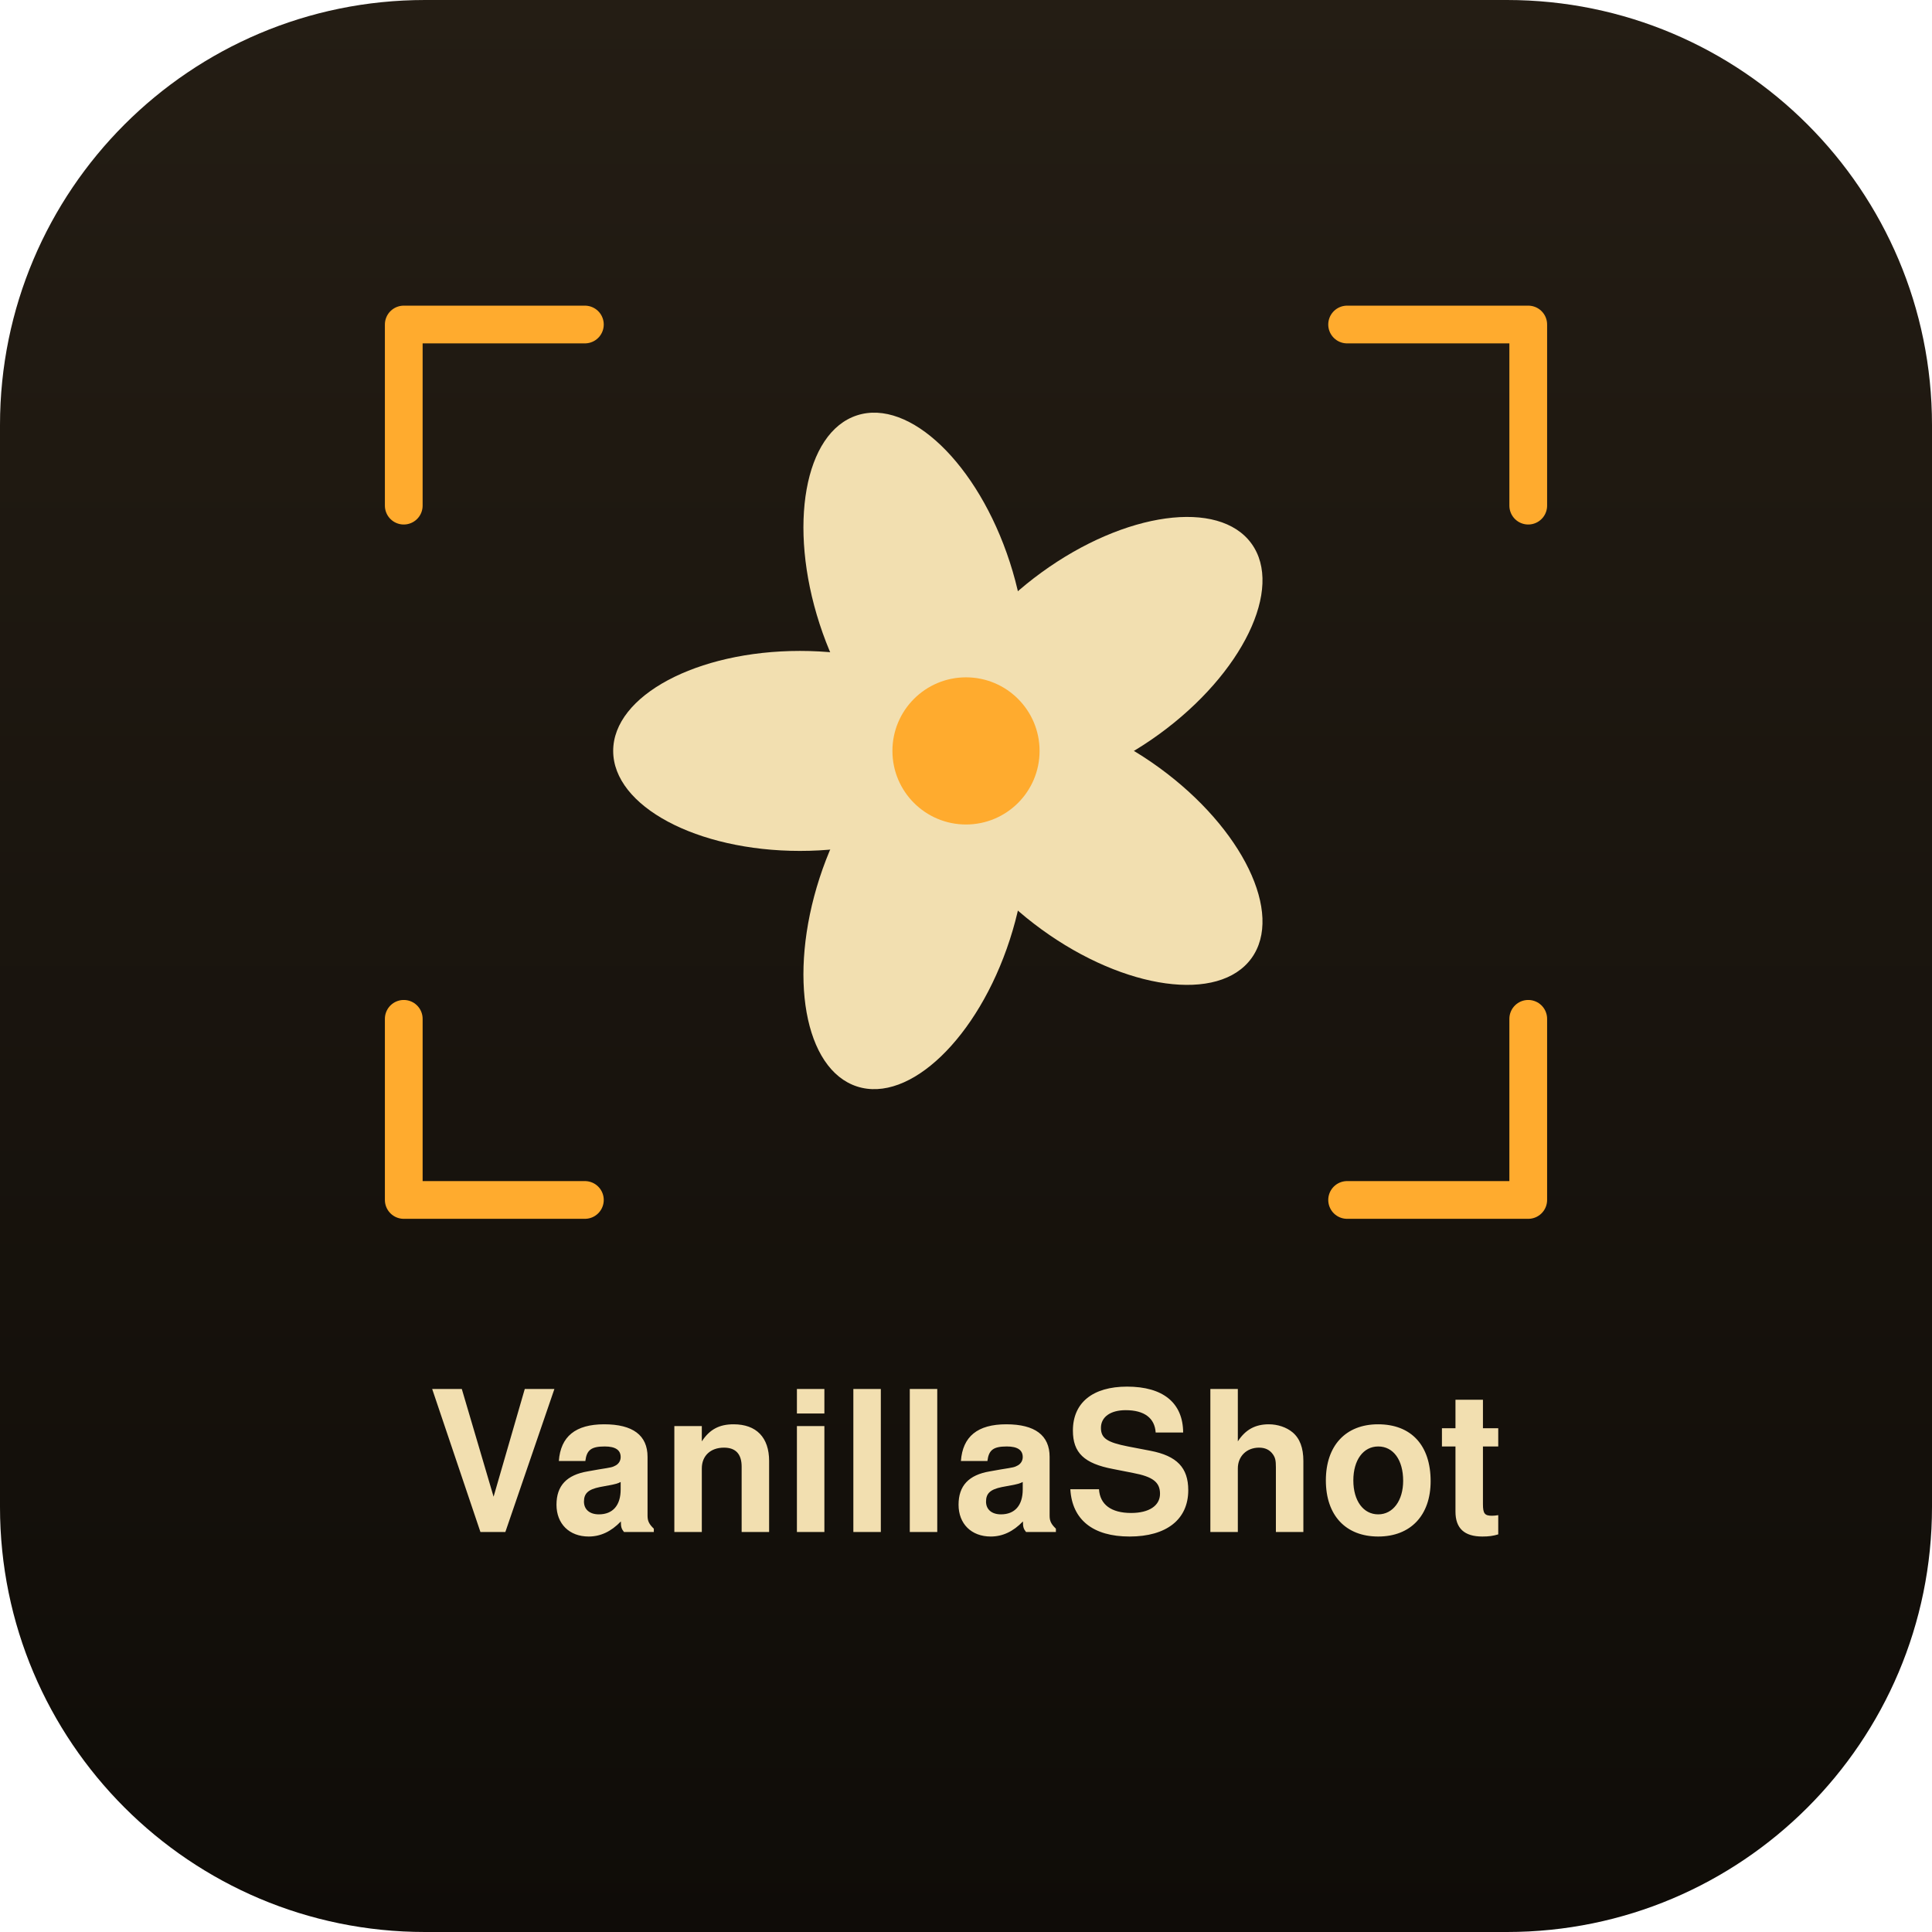
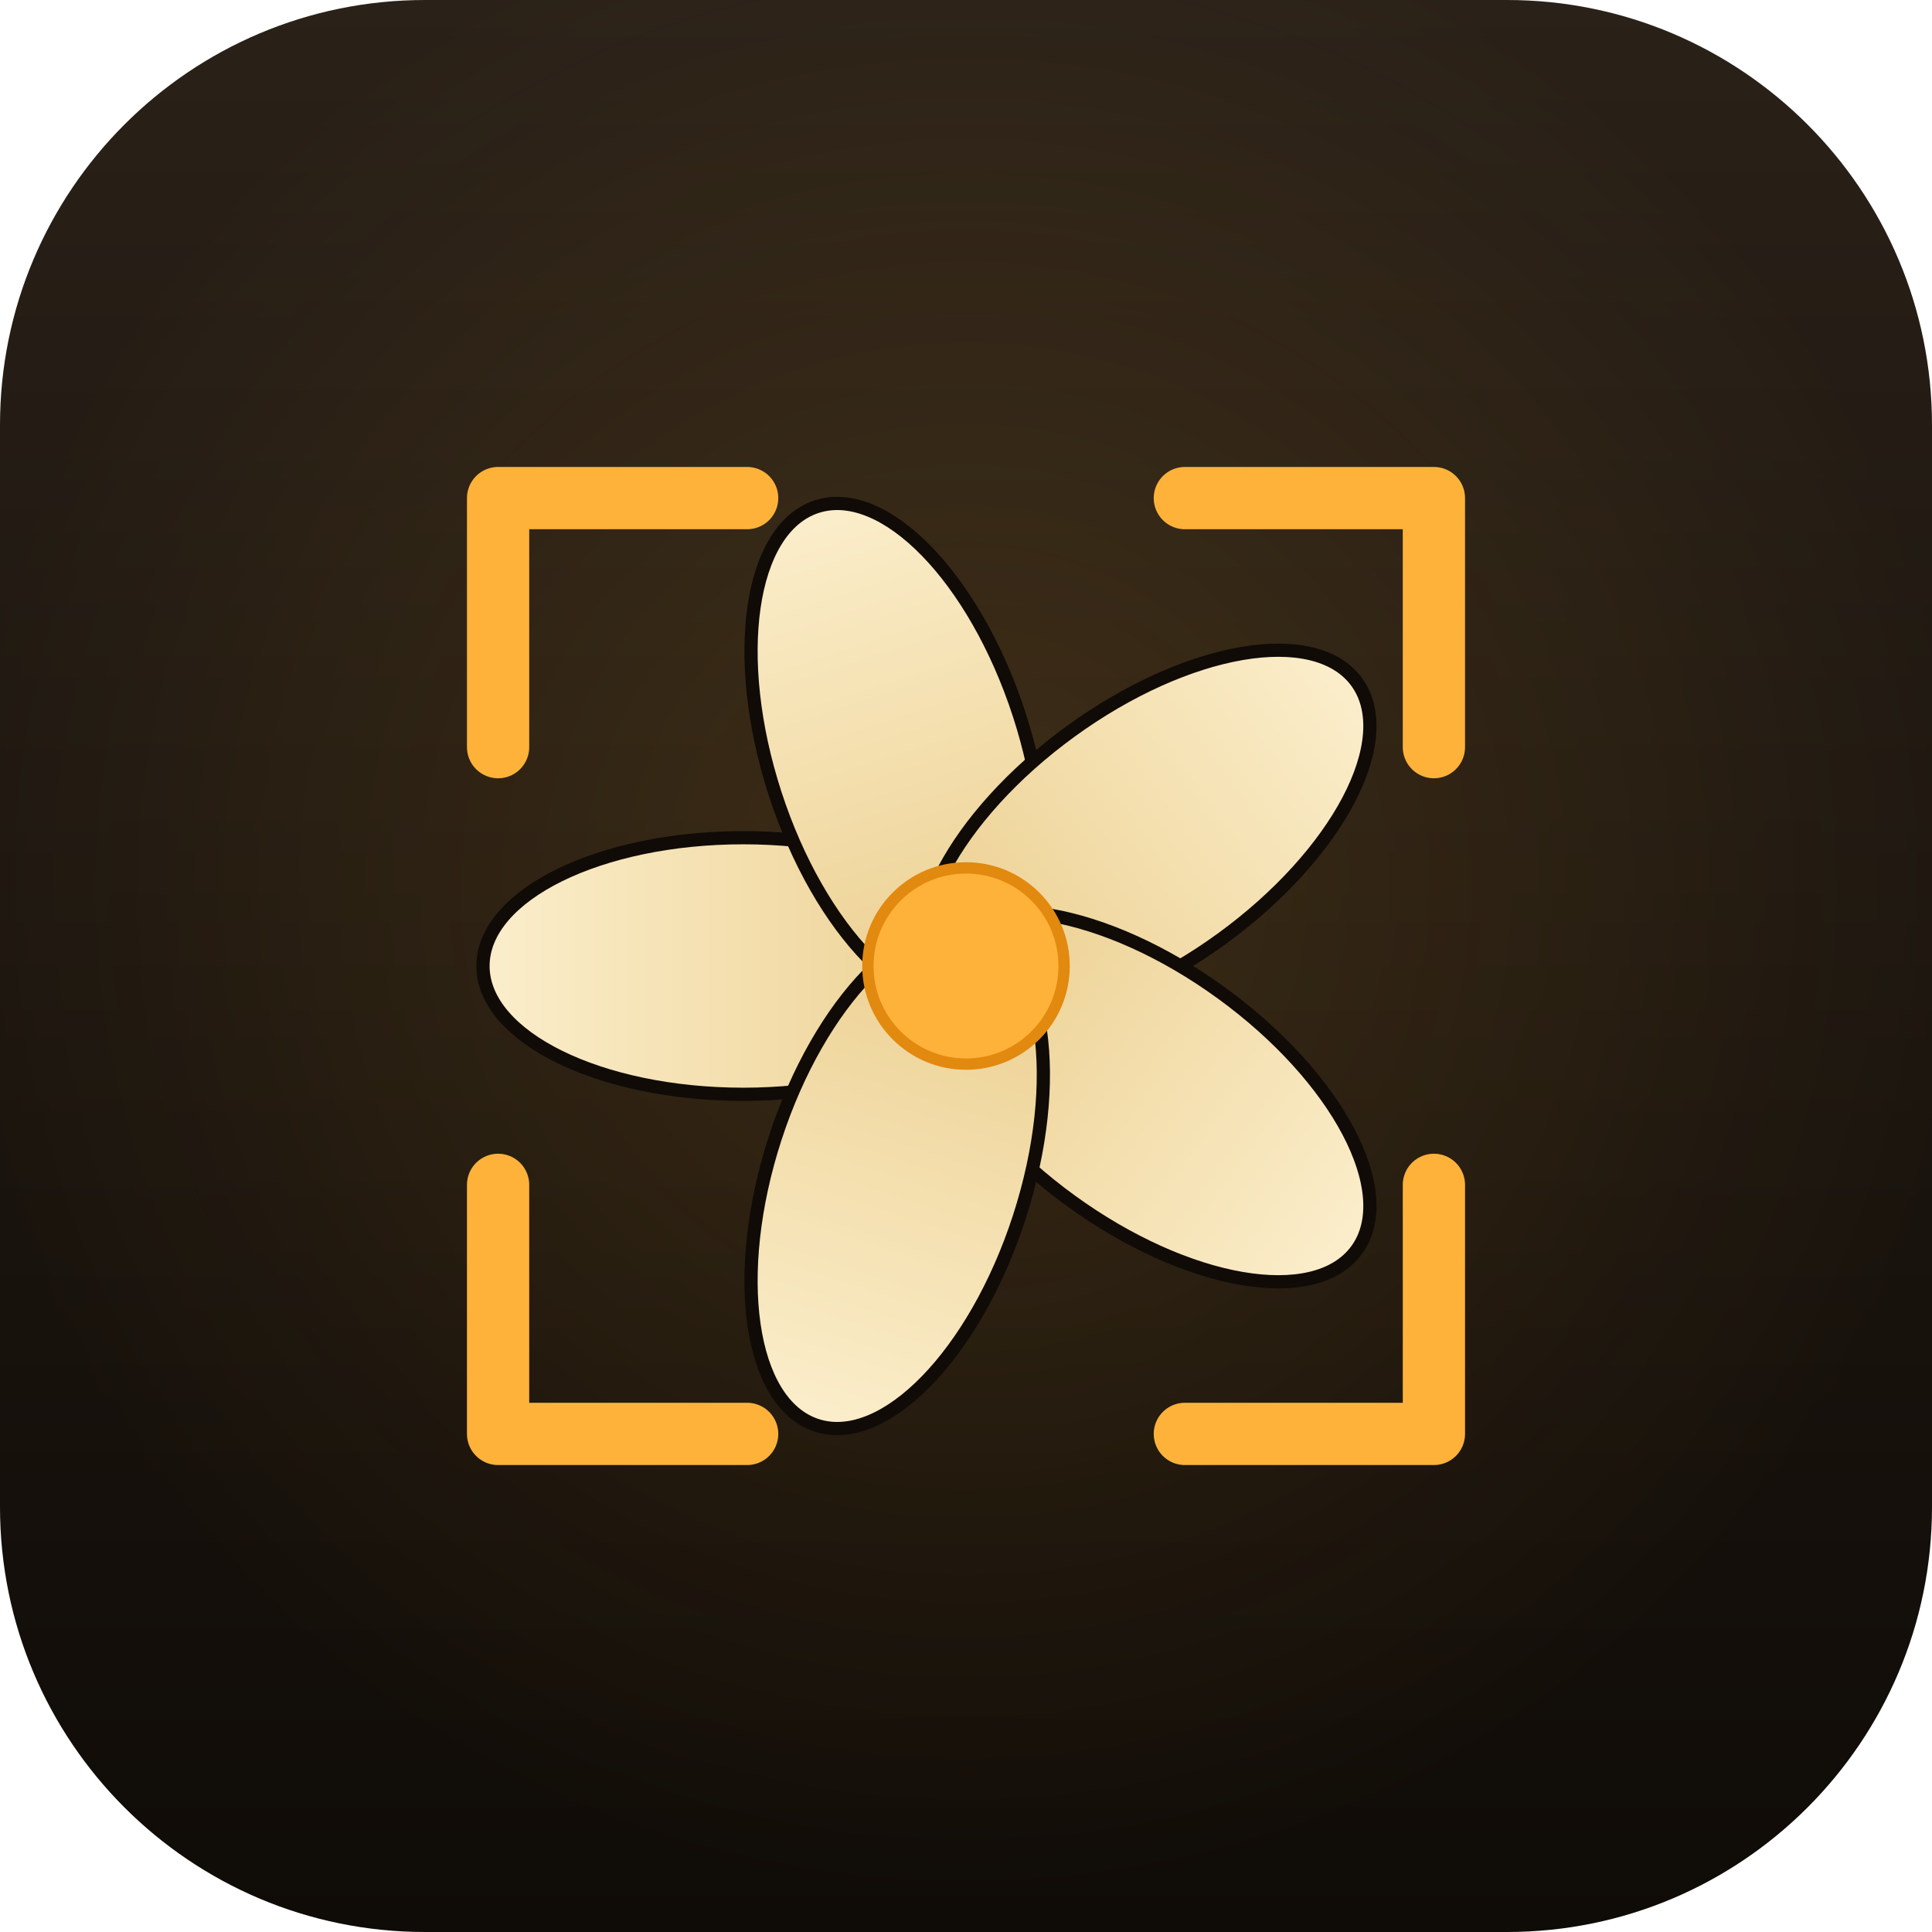
<svg xmlns="http://www.w3.org/2000/svg" width="1024" height="1024" viewBox="0 0 1024 1024">
  <defs>
    <linearGradient id="tile" x1="0" y1="0" x2="0" y2="1">
-       <stop offset="0%" stop-color="#241d14" />
-       <stop offset="100%" stop-color="#0f0c08" />
+       <stop offset="0%" stop-color="#2a2118" />
+       <stop offset="100%" stop-color="#0f0b07" />
+     </linearGradient>
+     <radialGradient id="glow" cx="50%" cy="46%" r="52%">
+       <stop offset="0%" stop-color="#ffb23a" stop-opacity="0.14" />
+       <stop offset="100%" stop-color="#ffb23a" stop-opacity="0" />
+     </radialGradient>
+     <linearGradient id="petal" x1="0" y1="0" x2="0" y2="1">
+       <stop offset="0%" stop-color="#fbeecb" />
+       <stop offset="100%" stop-color="#eccf90" />
    </linearGradient>
  </defs>
  <rect width="1024" height="1024" rx="225.28" fill="url(#tile)" />
-   <g fill="none" stroke="#ffab2e" stroke-width="20" stroke-linecap="round" stroke-linejoin="round">
-     <path d="M 310 172 H 214 V 268" />
-     <path d="M 714 172 H 810 V 268" />
-     <path d="M 310 636 H 214 V 540" />
-     <path d="M 714 636 H 810 V 540" />
+   <rect width="1024" height="1024" rx="225.28" fill="url(#glow)" />
+   <g fill="none" stroke="#ffb23a" stroke-width="33" stroke-linecap="round" stroke-linejoin="round">
+     <path d="M 396 264 H 264 V 396" />
+     <path d="M 628 264 H 760 V 396" />
+     <path d="M 396 760 H 264 V 628" />
+     <path d="M 628 760 H 760 V 628" />
  </g>
-   <g fill="#f2dfb0">
-     <g transform="rotate(-90 512 398)">
-       <ellipse cx="512" cy="310" rx="53" ry="99" />
+   <g fill="url(#petal)" stroke="#100b07" stroke-width="7">
+     <g transform="rotate(-90 512 512)">
+       <ellipse cx="512" cy="394" rx="68" ry="138" />
    </g>
-     <g transform="rotate(-18 512 398)">
-       <ellipse cx="512" cy="310" rx="53" ry="99" />
+     <g transform="rotate(-18 512 512)">
+       <ellipse cx="512" cy="394" rx="68" ry="138" />
    </g>
-     <g transform="rotate(54 512 398)">
-       <ellipse cx="512" cy="310" rx="53" ry="99" />
+     <g transform="rotate(54 512 512)">
+       <ellipse cx="512" cy="394" rx="68" ry="138" />
    </g>
-     <g transform="rotate(126 512 398)">
-       <ellipse cx="512" cy="310" rx="53" ry="99" />
+     <g transform="rotate(126 512 512)">
+       <ellipse cx="512" cy="394" rx="68" ry="138" />
    </g>
-     <g transform="rotate(198 512 398)">
-       <ellipse cx="512" cy="310" rx="53" ry="99" />
+     <g transform="rotate(198 512 512)">
+       <ellipse cx="512" cy="394" rx="68" ry="138" />
    </g>
  </g>
-   <circle cx="512" cy="398" r="39" fill="#ffab2e" />
-   <text x="512" y="812" text-anchor="middle" font-family="Helvetica Neue, Helvetica, Arial, sans-serif" font-size="104" font-weight="600" letter-spacing="1" fill="#f2dfb0">VanillaShot</text>
+   <circle cx="512" cy="512" r="52" fill="#ffb23a" stroke="#e2890f" stroke-width="6" />
</svg>
